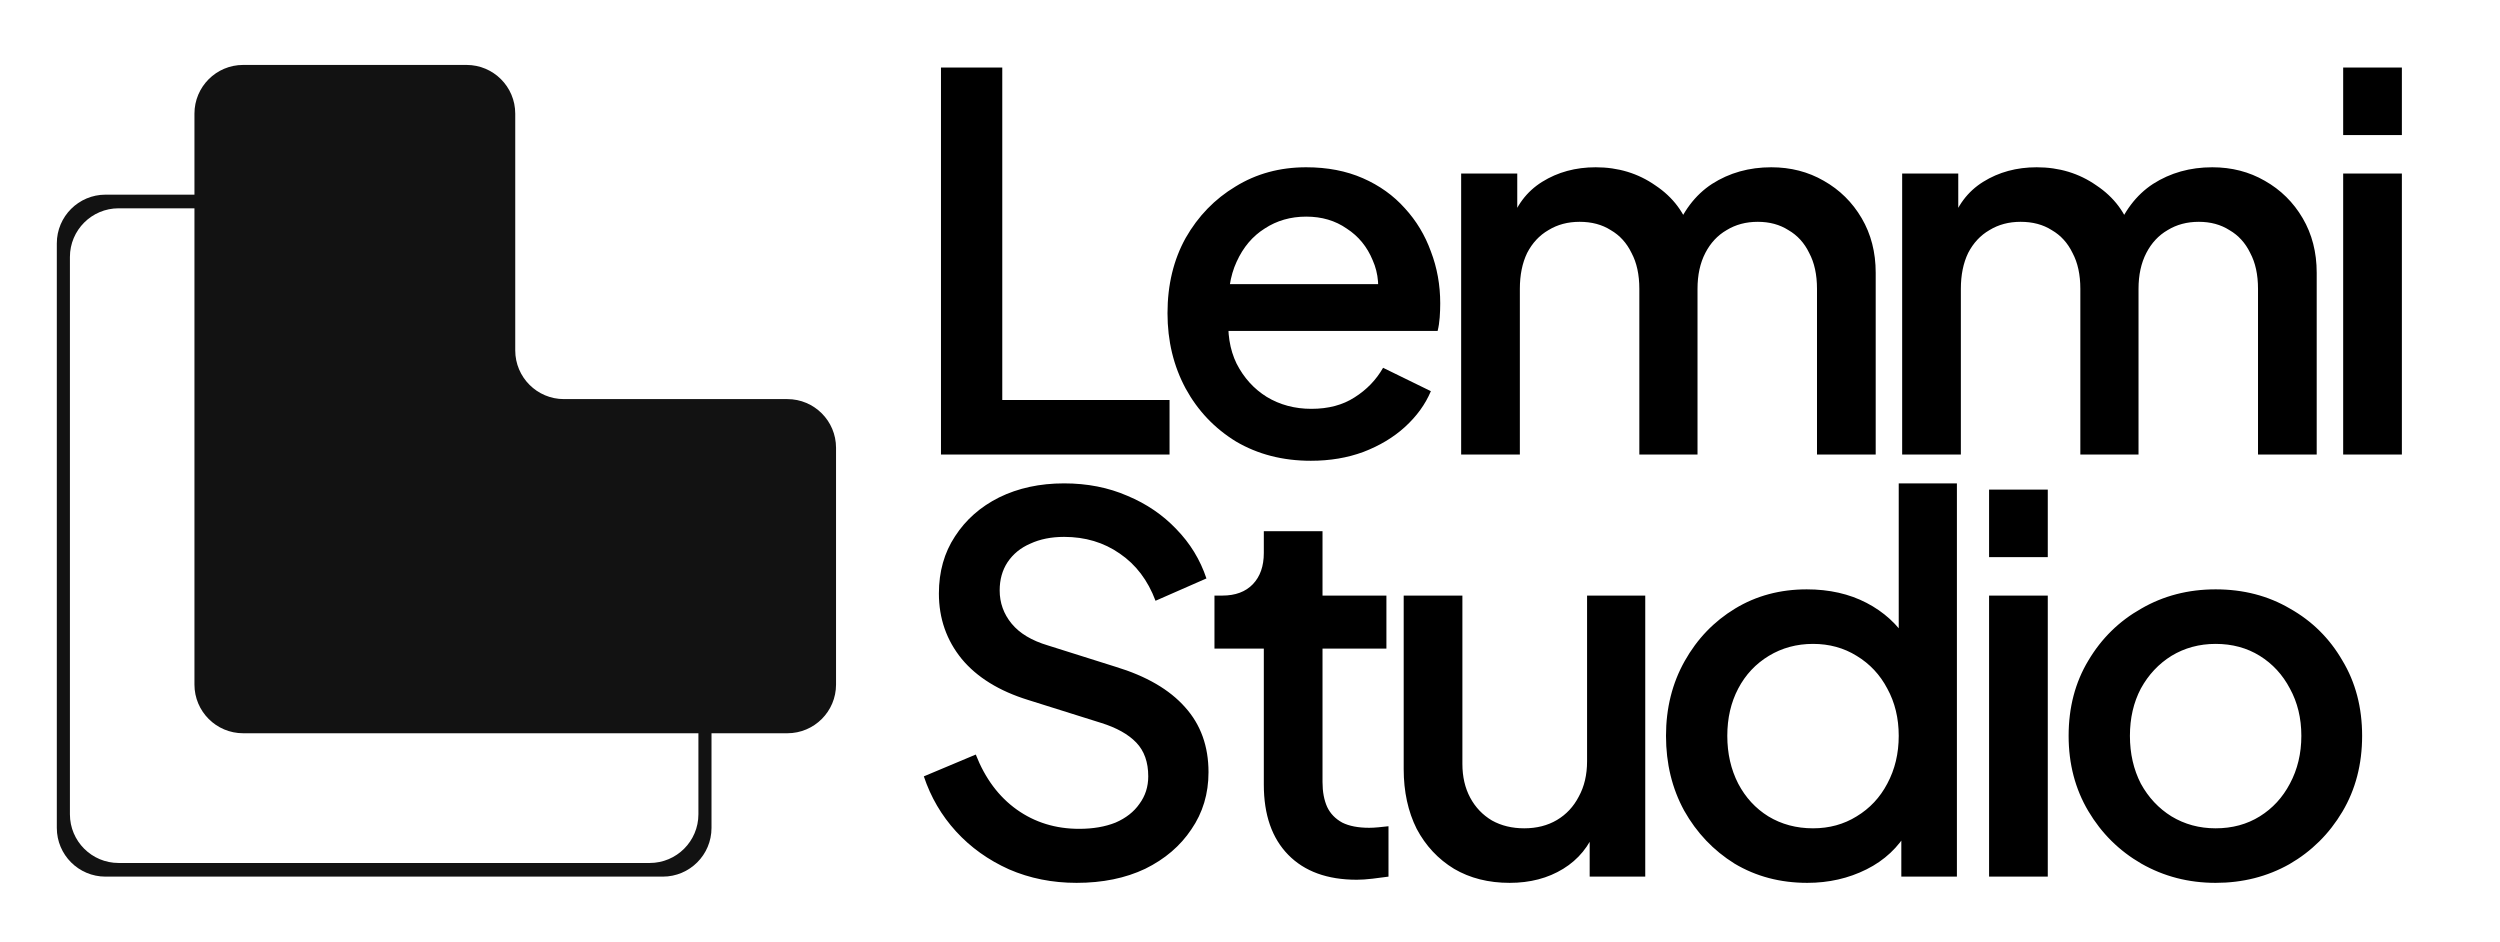
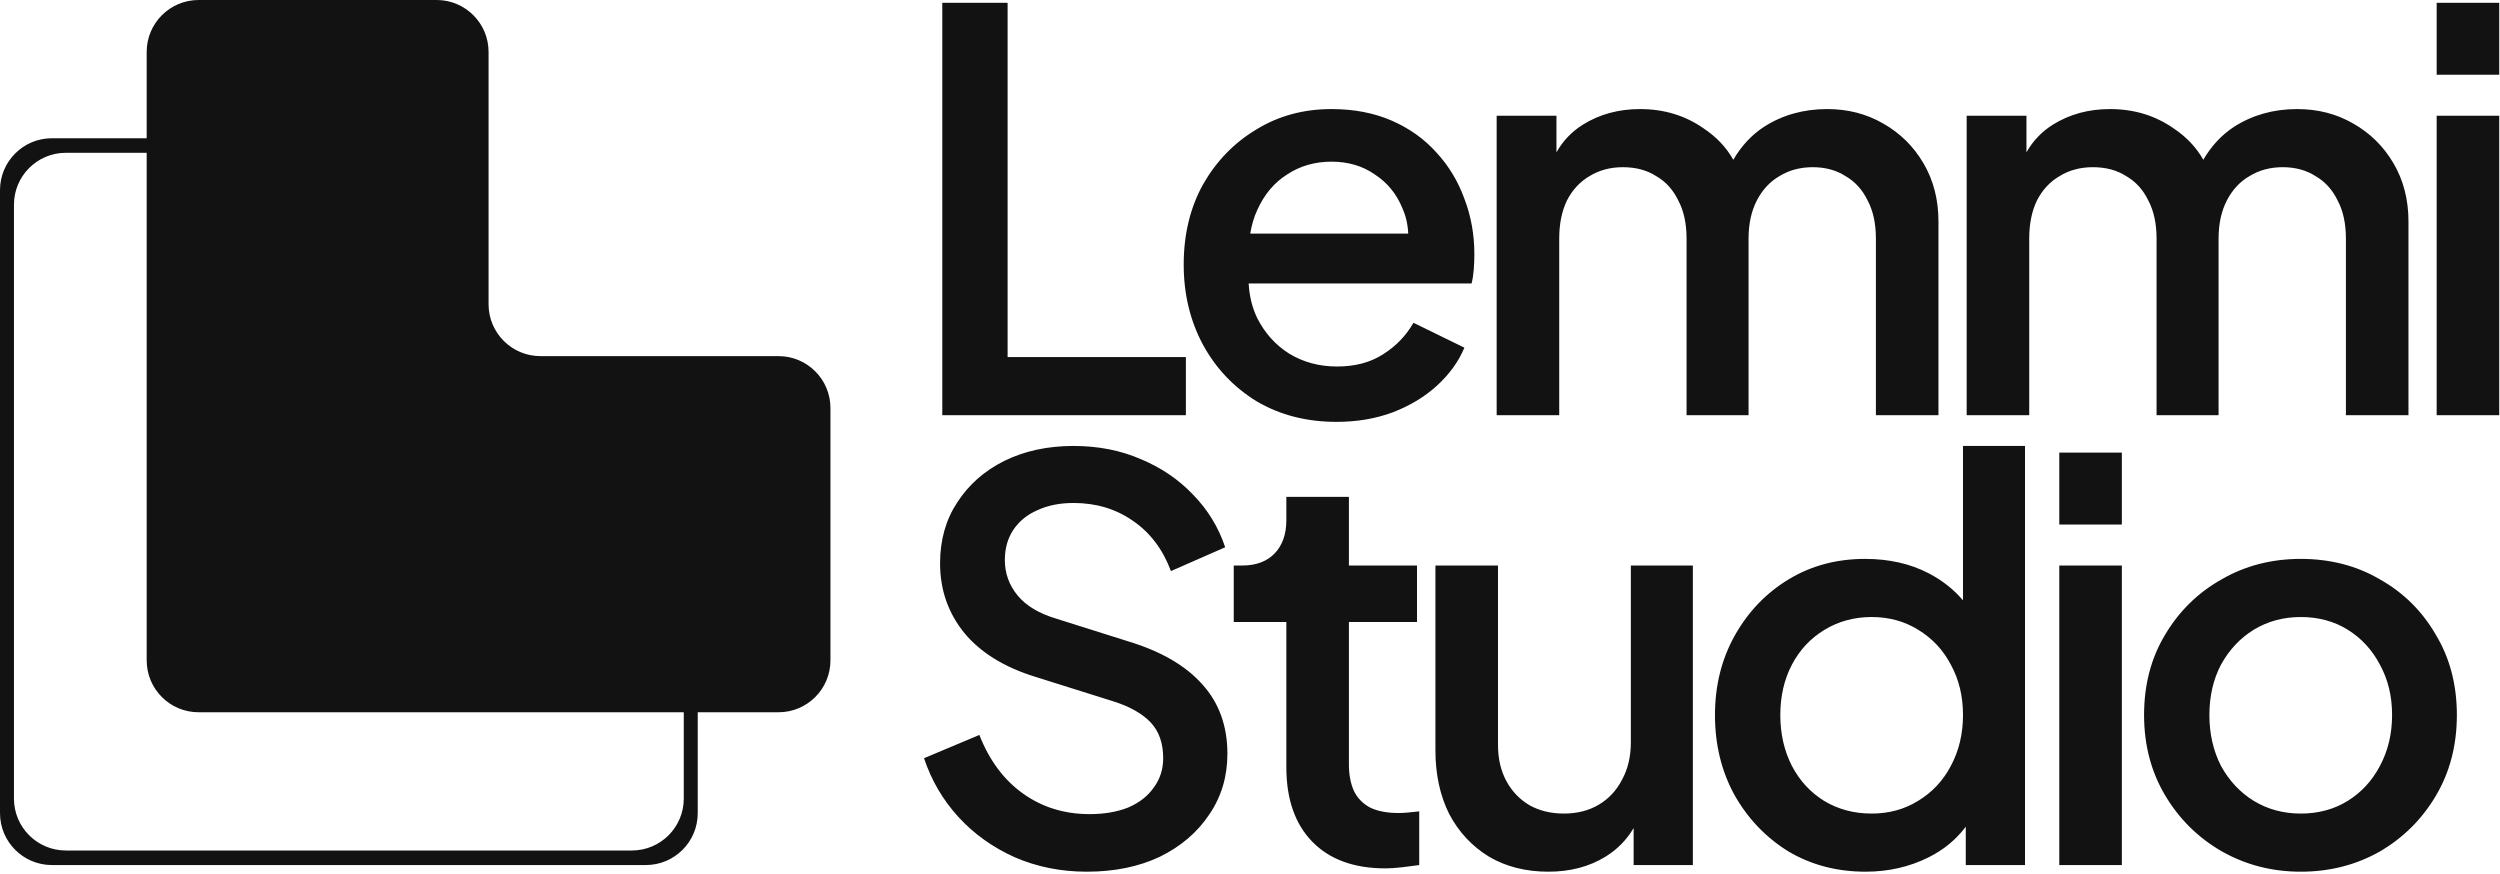
- <svg xmlns="http://www.w3.org/2000/svg" width="308" height="116" viewBox="0 0 308 116" fill="none">
-   <path d="M69.478 49.169C66.165 49.169 63.478 46.482 63.478 43.169V14C63.478 10.686 60.792 8 57.478 8H29.956C26.643 8 23.956 10.686 23.956 14V49.169V84.337C23.956 87.651 26.643 90.337 29.956 90.337H63.478H97C100.314 90.337 103 87.651 103 84.337V55.169C103 51.855 100.314 49.169 97 49.169H69.478Z" fill="#121212" />
-   <path d="M87.658 102C87.658 105.314 84.972 108 81.658 108H13C9.686 108 7 105.314 7 102V29.982C7 26.668 9.686 23.982 13 23.982H42.136C45.45 23.982 48.136 26.668 48.136 29.982V59.15C48.136 62.464 50.822 65.15 54.136 65.15H81.658C84.972 65.15 87.658 67.836 87.658 71.15V102ZM8.614 100.319C8.614 103.632 11.3 106.319 14.614 106.319H80.044C83.357 106.319 86.044 103.632 86.044 100.319V72.831C86.044 69.518 83.357 66.831 80.044 66.831H52.522C49.208 66.831 46.522 64.145 46.522 60.831V31.663C46.522 28.349 43.836 25.663 40.522 25.663H14.614C11.3 25.663 8.614 28.349 8.614 31.663V100.319Z" fill="#121212" />
-   <path d="M115.928 56V8.32H123.48V49.28H144.088V56H115.928ZM161.5 56.768C158.044 56.768 154.972 55.979 152.284 54.4C149.639 52.779 147.569 50.603 146.076 47.872C144.583 45.099 143.836 42.005 143.836 38.592C143.836 35.093 144.583 32 146.076 29.312C147.612 26.624 149.66 24.512 152.22 22.976C154.78 21.397 157.681 20.608 160.924 20.608C163.527 20.608 165.852 21.056 167.9 21.952C169.948 22.848 171.676 24.085 173.084 25.664C174.492 27.2 175.559 28.971 176.284 30.976C177.052 32.981 177.436 35.115 177.436 37.376C177.436 37.931 177.415 38.507 177.372 39.104C177.329 39.701 177.244 40.256 177.116 40.768H149.532V35.008H173.02L169.564 37.632C169.991 35.541 169.841 33.685 169.116 32.064C168.433 30.4 167.367 29.099 165.916 28.16C164.508 27.179 162.844 26.688 160.924 26.688C159.004 26.688 157.297 27.179 155.804 28.16C154.311 29.099 153.159 30.464 152.348 32.256C151.537 34.005 151.217 36.139 151.388 38.656C151.175 41.003 151.495 43.051 152.348 44.8C153.244 46.549 154.481 47.915 156.06 48.896C157.681 49.877 159.516 50.368 161.564 50.368C163.655 50.368 165.425 49.899 166.876 48.96C168.369 48.021 169.543 46.805 170.396 45.312L176.284 48.192C175.601 49.813 174.535 51.285 173.084 52.608C171.676 53.888 169.969 54.912 167.964 55.68C166.001 56.405 163.847 56.768 161.5 56.768ZM180.014 56V21.376H186.926V28.864L186.03 27.712C186.755 25.365 188.078 23.595 189.998 22.4C191.918 21.205 194.115 20.608 196.59 20.608C199.363 20.608 201.817 21.355 203.95 22.848C206.126 24.299 207.577 26.24 208.302 28.672L206.254 28.864C207.278 26.091 208.835 24.021 210.926 22.656C213.059 21.291 215.491 20.608 218.222 20.608C220.611 20.608 222.766 21.163 224.686 22.272C226.649 23.381 228.206 24.917 229.358 26.88C230.51 28.843 231.086 31.083 231.086 33.6V56H223.854V35.584C223.854 33.835 223.534 32.363 222.894 31.168C222.297 29.931 221.443 28.992 220.334 28.352C219.267 27.669 218.009 27.328 216.558 27.328C215.107 27.328 213.827 27.669 212.718 28.352C211.609 28.992 210.734 29.931 210.094 31.168C209.454 32.405 209.134 33.877 209.134 35.584V56H201.966V35.584C201.966 33.835 201.646 32.363 201.006 31.168C200.409 29.931 199.555 28.992 198.446 28.352C197.379 27.669 196.099 27.328 194.606 27.328C193.155 27.328 191.875 27.669 190.766 28.352C189.657 28.992 188.782 29.931 188.142 31.168C187.545 32.405 187.246 33.877 187.246 35.584V56H180.014ZM234.346 56V21.376H241.258V28.864L240.362 27.712C241.088 25.365 242.41 23.595 244.33 22.4C246.25 21.205 248.448 20.608 250.922 20.608C253.696 20.608 256.149 21.355 258.282 22.848C260.458 24.299 261.909 26.24 262.634 28.672L260.586 28.864C261.61 26.091 263.168 24.021 265.258 22.656C267.392 21.291 269.824 20.608 272.555 20.608C274.944 20.608 277.099 21.163 279.019 22.272C280.981 23.381 282.539 24.917 283.69 26.88C284.842 28.843 285.418 31.083 285.418 33.6V56H278.187V35.584C278.187 33.835 277.867 32.363 277.227 31.168C276.629 29.931 275.776 28.992 274.667 28.352C273.6 27.669 272.341 27.328 270.89 27.328C269.44 27.328 268.16 27.669 267.05 28.352C265.941 28.992 265.066 29.931 264.426 31.168C263.786 32.405 263.466 33.877 263.466 35.584V56H256.298V35.584C256.298 33.835 255.978 32.363 255.338 31.168C254.741 29.931 253.888 28.992 252.778 28.352C251.712 27.669 250.432 27.328 248.938 27.328C247.488 27.328 246.208 27.669 245.098 28.352C243.989 28.992 243.114 29.931 242.474 31.168C241.877 32.405 241.578 33.877 241.578 35.584V56H234.346ZM288.679 56V21.376H295.911V56H288.679ZM288.679 16.64V8.32H295.911V16.64H288.679ZM132.632 108.768C129.645 108.768 126.872 108.213 124.312 107.104C121.752 105.952 119.576 104.395 117.784 102.432C115.992 100.469 114.669 98.208 113.816 95.648L120.216 92.96C121.368 95.904 123.053 98.165 125.272 99.744C127.491 101.323 130.051 102.112 132.952 102.112C134.659 102.112 136.152 101.856 137.432 101.344C138.712 100.789 139.693 100.021 140.376 99.04C141.101 98.059 141.464 96.928 141.464 95.648C141.464 93.899 140.973 92.512 139.992 91.488C139.011 90.464 137.56 89.653 135.64 89.056L126.68 86.24C123.096 85.131 120.365 83.445 118.488 81.184C116.611 78.88 115.672 76.192 115.672 73.12C115.672 70.432 116.333 68.085 117.656 66.08C118.979 64.032 120.792 62.432 123.096 61.28C125.443 60.128 128.109 59.552 131.096 59.552C133.955 59.552 136.557 60.064 138.904 61.088C141.251 62.069 143.256 63.435 144.92 65.184C146.627 66.933 147.864 68.96 148.632 71.264L142.36 74.016C141.421 71.499 139.949 69.557 137.944 68.192C135.981 66.827 133.699 66.144 131.096 66.144C129.517 66.144 128.131 66.421 126.936 66.976C125.741 67.488 124.803 68.256 124.12 69.28C123.48 70.261 123.16 71.413 123.16 72.736C123.16 74.272 123.651 75.637 124.632 76.832C125.613 78.027 127.107 78.923 129.112 79.52L137.432 82.144C141.229 83.296 144.088 84.96 146.008 87.136C147.928 89.269 148.888 91.936 148.888 95.136C148.888 97.781 148.184 100.128 146.776 102.176C145.411 104.224 143.512 105.845 141.08 107.04C138.648 108.192 135.832 108.768 132.632 108.768ZM167.158 108.384C163.531 108.384 160.715 107.36 158.71 105.312C156.704 103.264 155.702 100.384 155.702 96.672V79.904H149.622V73.376H150.582C152.203 73.376 153.462 72.907 154.358 71.968C155.254 71.029 155.702 69.749 155.702 68.128V65.44H162.934V73.376H170.806V79.904H162.934V96.352C162.934 97.547 163.126 98.571 163.51 99.424C163.894 100.235 164.512 100.875 165.366 101.344C166.219 101.771 167.328 101.984 168.694 101.984C169.035 101.984 169.419 101.963 169.846 101.92C170.272 101.877 170.678 101.835 171.062 101.792V108C170.464 108.085 169.803 108.171 169.078 108.256C168.352 108.341 167.712 108.384 167.158 108.384ZM185.991 108.768C183.388 108.768 181.106 108.192 179.143 107.04C177.18 105.845 175.644 104.203 174.535 102.112C173.468 99.979 172.935 97.525 172.935 94.752V73.376H180.167V94.112C180.167 95.691 180.487 97.077 181.127 98.272C181.767 99.467 182.663 100.405 183.815 101.088C184.967 101.728 186.29 102.048 187.783 102.048C189.319 102.048 190.663 101.707 191.815 101.024C192.967 100.341 193.863 99.381 194.503 98.144C195.186 96.907 195.527 95.456 195.527 93.792V73.376H202.695V108H195.847V101.216L196.615 102.112C195.804 104.245 194.46 105.888 192.583 107.04C190.706 108.192 188.508 108.768 185.991 108.768ZM222.659 108.768C219.331 108.768 216.344 107.979 213.699 106.4C211.096 104.779 209.027 102.603 207.491 99.872C205.998 97.141 205.251 94.069 205.251 90.656C205.251 87.243 206.019 84.171 207.555 81.44C209.091 78.709 211.16 76.555 213.763 74.976C216.366 73.397 219.31 72.608 222.595 72.608C225.368 72.608 227.822 73.163 229.955 74.272C232.088 75.381 233.774 76.917 235.011 78.88L233.923 80.544V59.552H241.091V108H234.243V100.96L235.075 102.304C233.88 104.395 232.174 105.995 229.955 107.104C227.736 108.213 225.304 108.768 222.659 108.768ZM223.363 102.048C225.368 102.048 227.16 101.557 228.739 100.576C230.36 99.595 231.619 98.251 232.515 96.544C233.454 94.795 233.923 92.832 233.923 90.656C233.923 88.48 233.454 86.539 232.515 84.832C231.619 83.125 230.36 81.781 228.739 80.8C227.16 79.819 225.368 79.328 223.363 79.328C221.358 79.328 219.544 79.819 217.923 80.8C216.302 81.781 215.043 83.125 214.147 84.832C213.251 86.539 212.803 88.48 212.803 90.656C212.803 92.832 213.251 94.795 214.147 96.544C215.043 98.251 216.28 99.595 217.859 100.576C219.48 101.557 221.315 102.048 223.363 102.048ZM245.054 108V73.376H252.286V108H245.054ZM245.054 68.64V60.32H252.286V68.64H245.054ZM272.966 108.768C269.638 108.768 266.587 107.979 263.814 106.4C261.083 104.821 258.907 102.667 257.286 99.936C255.664 97.205 254.854 94.112 254.854 90.656C254.854 87.157 255.664 84.064 257.286 81.376C258.907 78.645 261.083 76.512 263.814 74.976C266.544 73.397 269.595 72.608 272.966 72.608C276.379 72.608 279.43 73.397 282.118 74.976C284.848 76.512 287.003 78.645 288.582 81.376C290.203 84.064 291.014 87.157 291.014 90.656C291.014 94.155 290.203 97.269 288.582 100C286.96 102.731 284.784 104.885 282.054 106.464C279.323 108 276.294 108.768 272.966 108.768ZM272.966 102.048C275.014 102.048 276.827 101.557 278.406 100.576C279.984 99.595 281.222 98.251 282.118 96.544C283.056 94.795 283.526 92.832 283.526 90.656C283.526 88.48 283.056 86.539 282.118 84.832C281.222 83.125 279.984 81.781 278.406 80.8C276.827 79.819 275.014 79.328 272.966 79.328C270.96 79.328 269.147 79.819 267.526 80.8C265.947 81.781 264.688 83.125 263.75 84.832C262.854 86.539 262.406 88.48 262.406 90.656C262.406 92.832 262.854 94.795 263.75 96.544C264.688 98.251 265.947 99.595 267.526 100.576C269.147 101.557 270.96 102.048 272.966 102.048Z" fill="black" />
+ <svg xmlns="http://www.w3.org/2000/svg" width="289" height="101" viewBox="0 0 289 101" fill="none">
+   <path d="M124.096 51.552C126.954 51.552 129.558 52.064 131.904 53.088C134.251 54.069 136.256 55.434 137.92 57.184C139.627 58.933 140.864 60.96 141.632 63.264L135.36 66.016C134.422 63.499 132.949 61.558 130.944 60.192C128.982 58.827 126.698 58.144 124.096 58.144C122.517 58.144 121.13 58.421 119.936 58.976C118.741 59.488 117.803 60.256 117.12 61.28C116.48 62.262 116.16 63.414 116.16 64.736C116.16 66.272 116.651 67.638 117.632 68.832C118.613 70.027 120.107 70.922 122.112 71.519L130.432 74.144C134.229 75.296 137.088 76.96 139.008 79.136C140.928 81.269 141.888 83.936 141.888 87.136C141.888 89.781 141.184 92.128 139.776 94.176C138.411 96.224 136.512 97.845 134.08 99.04C131.648 100.192 128.832 100.768 125.632 100.768C122.645 100.768 119.871 100.213 117.312 99.103C114.752 97.951 112.576 96.394 110.784 94.432C108.992 92.469 107.67 90.208 106.816 87.648L113.216 84.96C114.368 87.904 116.054 90.165 118.272 91.744C120.491 93.323 123.051 94.112 125.952 94.112C127.659 94.112 129.152 93.856 130.432 93.344C131.712 92.789 132.693 92.021 133.376 91.04C134.101 90.059 134.464 88.928 134.464 87.648C134.464 85.899 133.973 84.512 132.992 83.488C132.011 82.464 130.56 81.653 128.64 81.056L119.68 78.24C116.096 77.131 113.366 75.445 111.488 73.184C109.611 70.88 108.672 68.192 108.672 65.12C108.672 62.432 109.334 60.085 110.656 58.08C111.979 56.032 113.792 54.432 116.096 53.28C118.442 52.128 121.109 51.552 124.096 51.552ZM173.167 86.112C173.167 87.691 173.487 89.078 174.127 90.272C174.767 91.467 175.664 92.405 176.815 93.088C177.967 93.728 179.29 94.048 180.783 94.048C182.319 94.048 183.663 93.707 184.815 93.024C185.967 92.342 186.863 91.381 187.503 90.144C188.185 88.906 188.527 87.456 188.527 85.792V65.376H195.695V100H188.847V95.721C188.044 97.09 186.957 98.197 185.583 99.04C183.706 100.192 181.508 100.768 178.991 100.768C176.389 100.768 174.105 100.192 172.143 99.04C170.18 97.845 168.644 96.203 167.535 94.112C166.468 91.979 165.935 89.525 165.935 86.752V65.376H173.167V86.112ZM234.091 100H227.243V95.567C226.131 97.05 224.703 98.23 222.955 99.103C220.736 100.213 218.304 100.768 215.659 100.768C212.331 100.768 209.344 99.979 206.699 98.4C204.097 96.779 202.027 94.603 200.491 91.872C198.998 89.141 198.251 86.07 198.251 82.656C198.251 79.243 199.019 76.171 200.555 73.44C202.091 70.71 204.16 68.554 206.763 66.976C209.365 65.397 212.31 64.608 215.595 64.608C218.368 64.608 220.822 65.163 222.955 66.272C224.519 67.085 225.841 68.128 226.923 69.399V51.552H234.091V100ZM265.966 64.608C269.379 64.608 272.429 65.397 275.117 66.976C277.848 68.511 280.002 70.645 281.581 73.376C283.202 76.064 284.014 79.158 284.014 82.656C284.014 86.155 283.202 89.269 281.581 92C279.96 94.731 277.784 96.885 275.054 98.464C272.323 100 269.294 100.768 265.966 100.768C262.638 100.768 259.587 99.979 256.813 98.4C254.083 96.822 251.906 94.666 250.285 91.936C248.664 89.205 247.854 86.112 247.854 82.656C247.854 79.158 248.664 76.064 250.285 73.376C251.906 70.645 254.083 68.512 256.813 66.976C259.544 65.397 262.595 64.608 265.966 64.608ZM155.934 65.376H163.806V71.904H155.934V88.352C155.934 89.546 156.126 90.57 156.51 91.424C156.894 92.234 157.512 92.874 158.365 93.344C159.219 93.77 160.328 93.984 161.693 93.984C162.035 93.984 162.419 93.963 162.846 93.92C163.272 93.877 163.678 93.835 164.062 93.792V100C163.464 100.085 162.802 100.171 162.077 100.256C161.352 100.341 160.712 100.384 160.157 100.384C156.531 100.384 153.715 99.359 151.71 97.311C149.705 95.263 148.701 92.384 148.701 88.672V71.904H142.621V65.376H143.581C145.202 65.376 146.461 64.906 147.357 63.968C148.253 63.029 148.701 61.749 148.701 60.128V57.44H155.934V65.376ZM50.478 0C53.792 0 56.478 2.686 56.478 6V35.169C56.479 38.483 59.165 41.169 62.478 41.169H90C93.314 41.169 96 43.855 96 47.169V76.337C96 79.651 93.314 82.337 90 82.337H80.658V94C80.658 97.314 77.972 100 74.658 100H6C2.686 100 1.01384e-06 97.314 0 94V21.981C3.41095e-05 18.668 2.686 15.981 6 15.981H16.956V6C16.956 2.686 19.642 0 22.956 0H50.478ZM245.286 100H238.054V65.376H245.286V100ZM7.614 17.663C4.301 17.663 1.614 20.349 1.614 23.663V92.318C1.614 95.632 4.301 98.318 7.614 98.318H73.044C76.358 98.318 79.044 95.632 79.044 92.318V82.337H22.956C19.642 82.337 16.956 79.65 16.956 76.337V17.663H7.614ZM216.363 71.328C214.358 71.328 212.544 71.819 210.923 72.8C209.302 73.781 208.043 75.126 207.147 76.832C206.251 78.539 205.803 80.48 205.803 82.656C205.803 84.832 206.251 86.795 207.147 88.544C208.043 90.251 209.281 91.595 210.859 92.576C212.481 93.557 214.315 94.048 216.363 94.048C218.369 94.048 220.161 93.558 221.739 92.576C223.361 91.595 224.619 90.251 225.515 88.544C226.453 86.795 226.923 84.832 226.923 82.656C226.923 80.48 226.453 78.539 225.515 76.832C224.619 75.126 223.361 73.781 221.739 72.8C220.161 71.819 218.369 71.328 216.363 71.328ZM265.966 71.328C263.96 71.328 262.147 71.819 260.525 72.8C258.947 73.781 257.688 75.125 256.749 76.832C255.853 78.539 255.405 80.48 255.405 82.656C255.405 84.832 255.853 86.795 256.749 88.544C257.688 90.251 258.947 91.595 260.525 92.576C262.147 93.558 263.96 94.048 265.966 94.048C268.014 94.048 269.827 93.557 271.405 92.576C272.984 91.595 274.221 90.251 275.117 88.544C276.056 86.795 276.525 84.832 276.525 82.656C276.525 80.48 276.056 78.539 275.117 76.832C274.221 75.125 272.984 73.781 271.405 72.8C269.827 71.819 268.014 71.328 265.966 71.328ZM245.286 60.64H238.054V52.32H245.286V60.64ZM153.924 12.608C156.526 12.608 158.852 13.056 160.9 13.952C162.948 14.848 164.676 16.085 166.084 17.664C167.492 19.2 168.559 20.97 169.284 22.976C170.052 24.981 170.436 27.115 170.436 29.376C170.436 29.93 170.415 30.506 170.372 31.104C170.329 31.701 170.244 32.256 170.116 32.768H144.345C144.427 34.253 144.761 35.597 145.348 36.8C146.244 38.549 147.481 39.915 149.06 40.897C150.681 41.878 152.516 42.368 154.564 42.368C156.655 42.368 158.425 41.899 159.876 40.96C161.369 40.021 162.543 38.805 163.396 37.312L169.284 40.192C168.602 41.814 167.535 43.286 166.084 44.608C164.676 45.888 162.969 46.912 160.964 47.68C159.001 48.405 156.847 48.768 154.5 48.768C151.044 48.768 147.972 47.979 145.284 46.4C142.639 44.779 140.57 42.603 139.076 39.872C137.583 37.099 136.836 34.005 136.836 30.592C136.836 27.093 137.583 24 139.076 21.311C140.612 18.624 142.66 16.512 145.22 14.976C147.78 13.397 150.681 12.608 153.924 12.608ZM116.48 41.28H137.088V48H108.928V0.32H116.48V41.28ZM211.222 12.608C213.611 12.608 215.766 13.163 217.686 14.273C219.648 15.382 221.206 16.917 222.358 18.88C223.51 20.842 224.086 23.082 224.086 25.6V48H216.854V27.584C216.854 25.835 216.534 24.363 215.894 23.168C215.296 21.931 214.443 20.991 213.334 20.352C212.267 19.669 211.008 19.328 209.558 19.328C208.107 19.328 206.827 19.669 205.718 20.352C204.608 20.992 203.734 21.931 203.094 23.168C202.454 24.405 202.134 25.877 202.134 27.584V48H194.966V27.584C194.966 25.835 194.646 24.363 194.006 23.168C193.409 21.931 192.556 20.991 191.446 20.352C190.38 19.669 189.1 19.328 187.606 19.328C186.156 19.328 184.875 19.669 183.766 20.352C182.656 20.992 181.782 21.931 181.142 23.168C180.544 24.405 180.246 25.877 180.246 27.584V48H173.014V13.376H179.926V17.609C180.678 16.277 181.701 15.207 182.998 14.4C184.918 13.206 187.115 12.608 189.59 12.608C192.363 12.608 194.817 13.354 196.95 14.848C198.423 15.83 199.562 17.038 200.37 18.47C201.303 16.866 202.489 15.595 203.926 14.656C206.059 13.291 208.491 12.608 211.222 12.608ZM265.555 12.608C267.944 12.608 270.099 13.163 272.019 14.273C273.981 15.382 275.538 16.917 276.69 18.88C277.842 20.842 278.419 23.082 278.419 25.6V48H271.187V27.584C271.187 25.835 270.867 24.363 270.227 23.168C269.629 21.931 268.775 20.992 267.666 20.352C266.599 19.669 265.341 19.328 263.891 19.328C262.44 19.328 261.16 19.669 260.051 20.352C258.941 20.991 258.067 21.931 257.427 23.168C256.787 24.405 256.467 25.877 256.467 27.584V48H249.299V27.584C249.299 25.835 248.979 24.363 248.339 23.168C247.742 21.931 246.888 20.992 245.778 20.352C244.712 19.669 243.432 19.328 241.938 19.328C240.488 19.328 239.208 19.669 238.099 20.352C236.989 20.991 236.115 21.931 235.475 23.168C234.877 24.405 234.578 25.877 234.578 27.584V48H227.347V13.376H234.259V17.609C235.01 16.277 236.034 15.207 237.33 14.4C239.25 13.206 241.448 12.608 243.923 12.608C246.696 12.608 249.149 13.354 251.282 14.848C252.755 15.83 253.895 17.038 254.703 18.47C255.636 16.866 256.822 15.595 258.259 14.656C260.392 13.291 262.824 12.608 265.555 12.608ZM288.911 48H281.679V13.376H288.911V48ZM153.924 18.689C152.004 18.689 150.297 19.179 148.804 20.16C147.311 21.099 146.158 22.464 145.348 24.256C144.963 25.087 144.69 26.004 144.526 27.008H162.792C162.747 25.953 162.522 24.972 162.116 24.064C161.434 22.401 160.367 21.099 158.916 20.16C157.508 19.179 155.844 18.689 153.924 18.689ZM288.911 8.64H281.679V0.32H288.911V8.64Z" fill="#121212" />
</svg>
